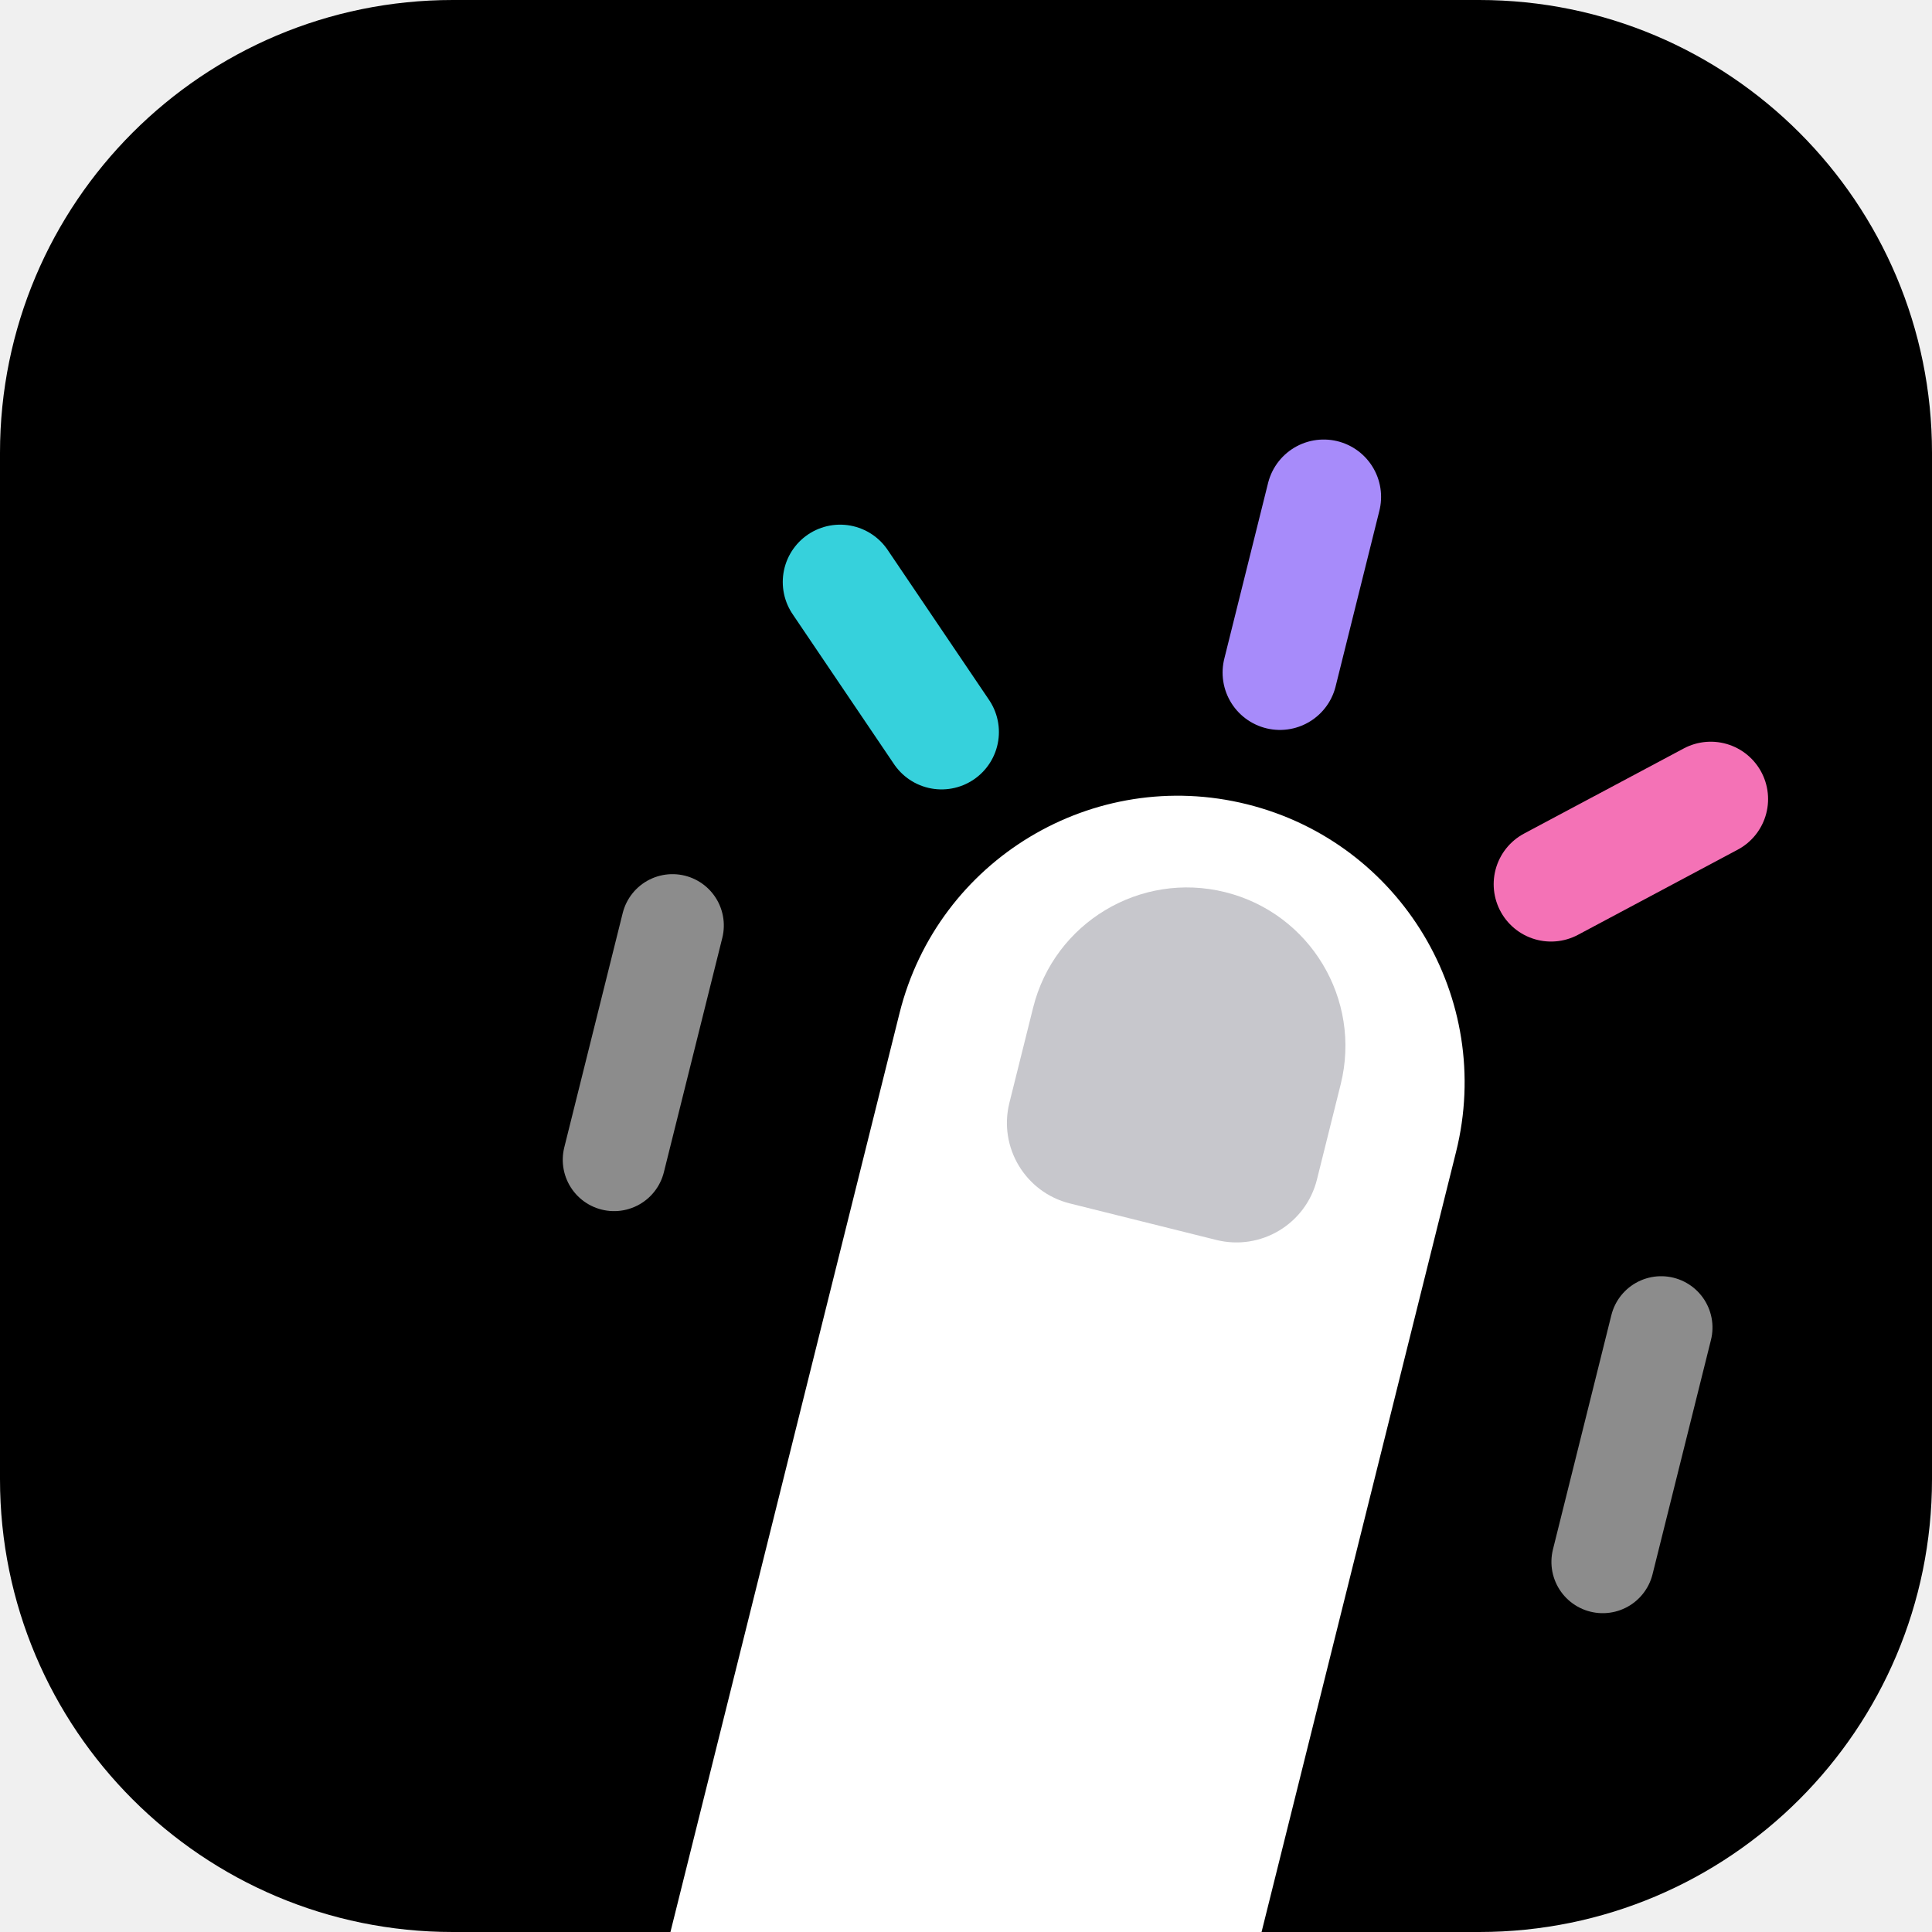
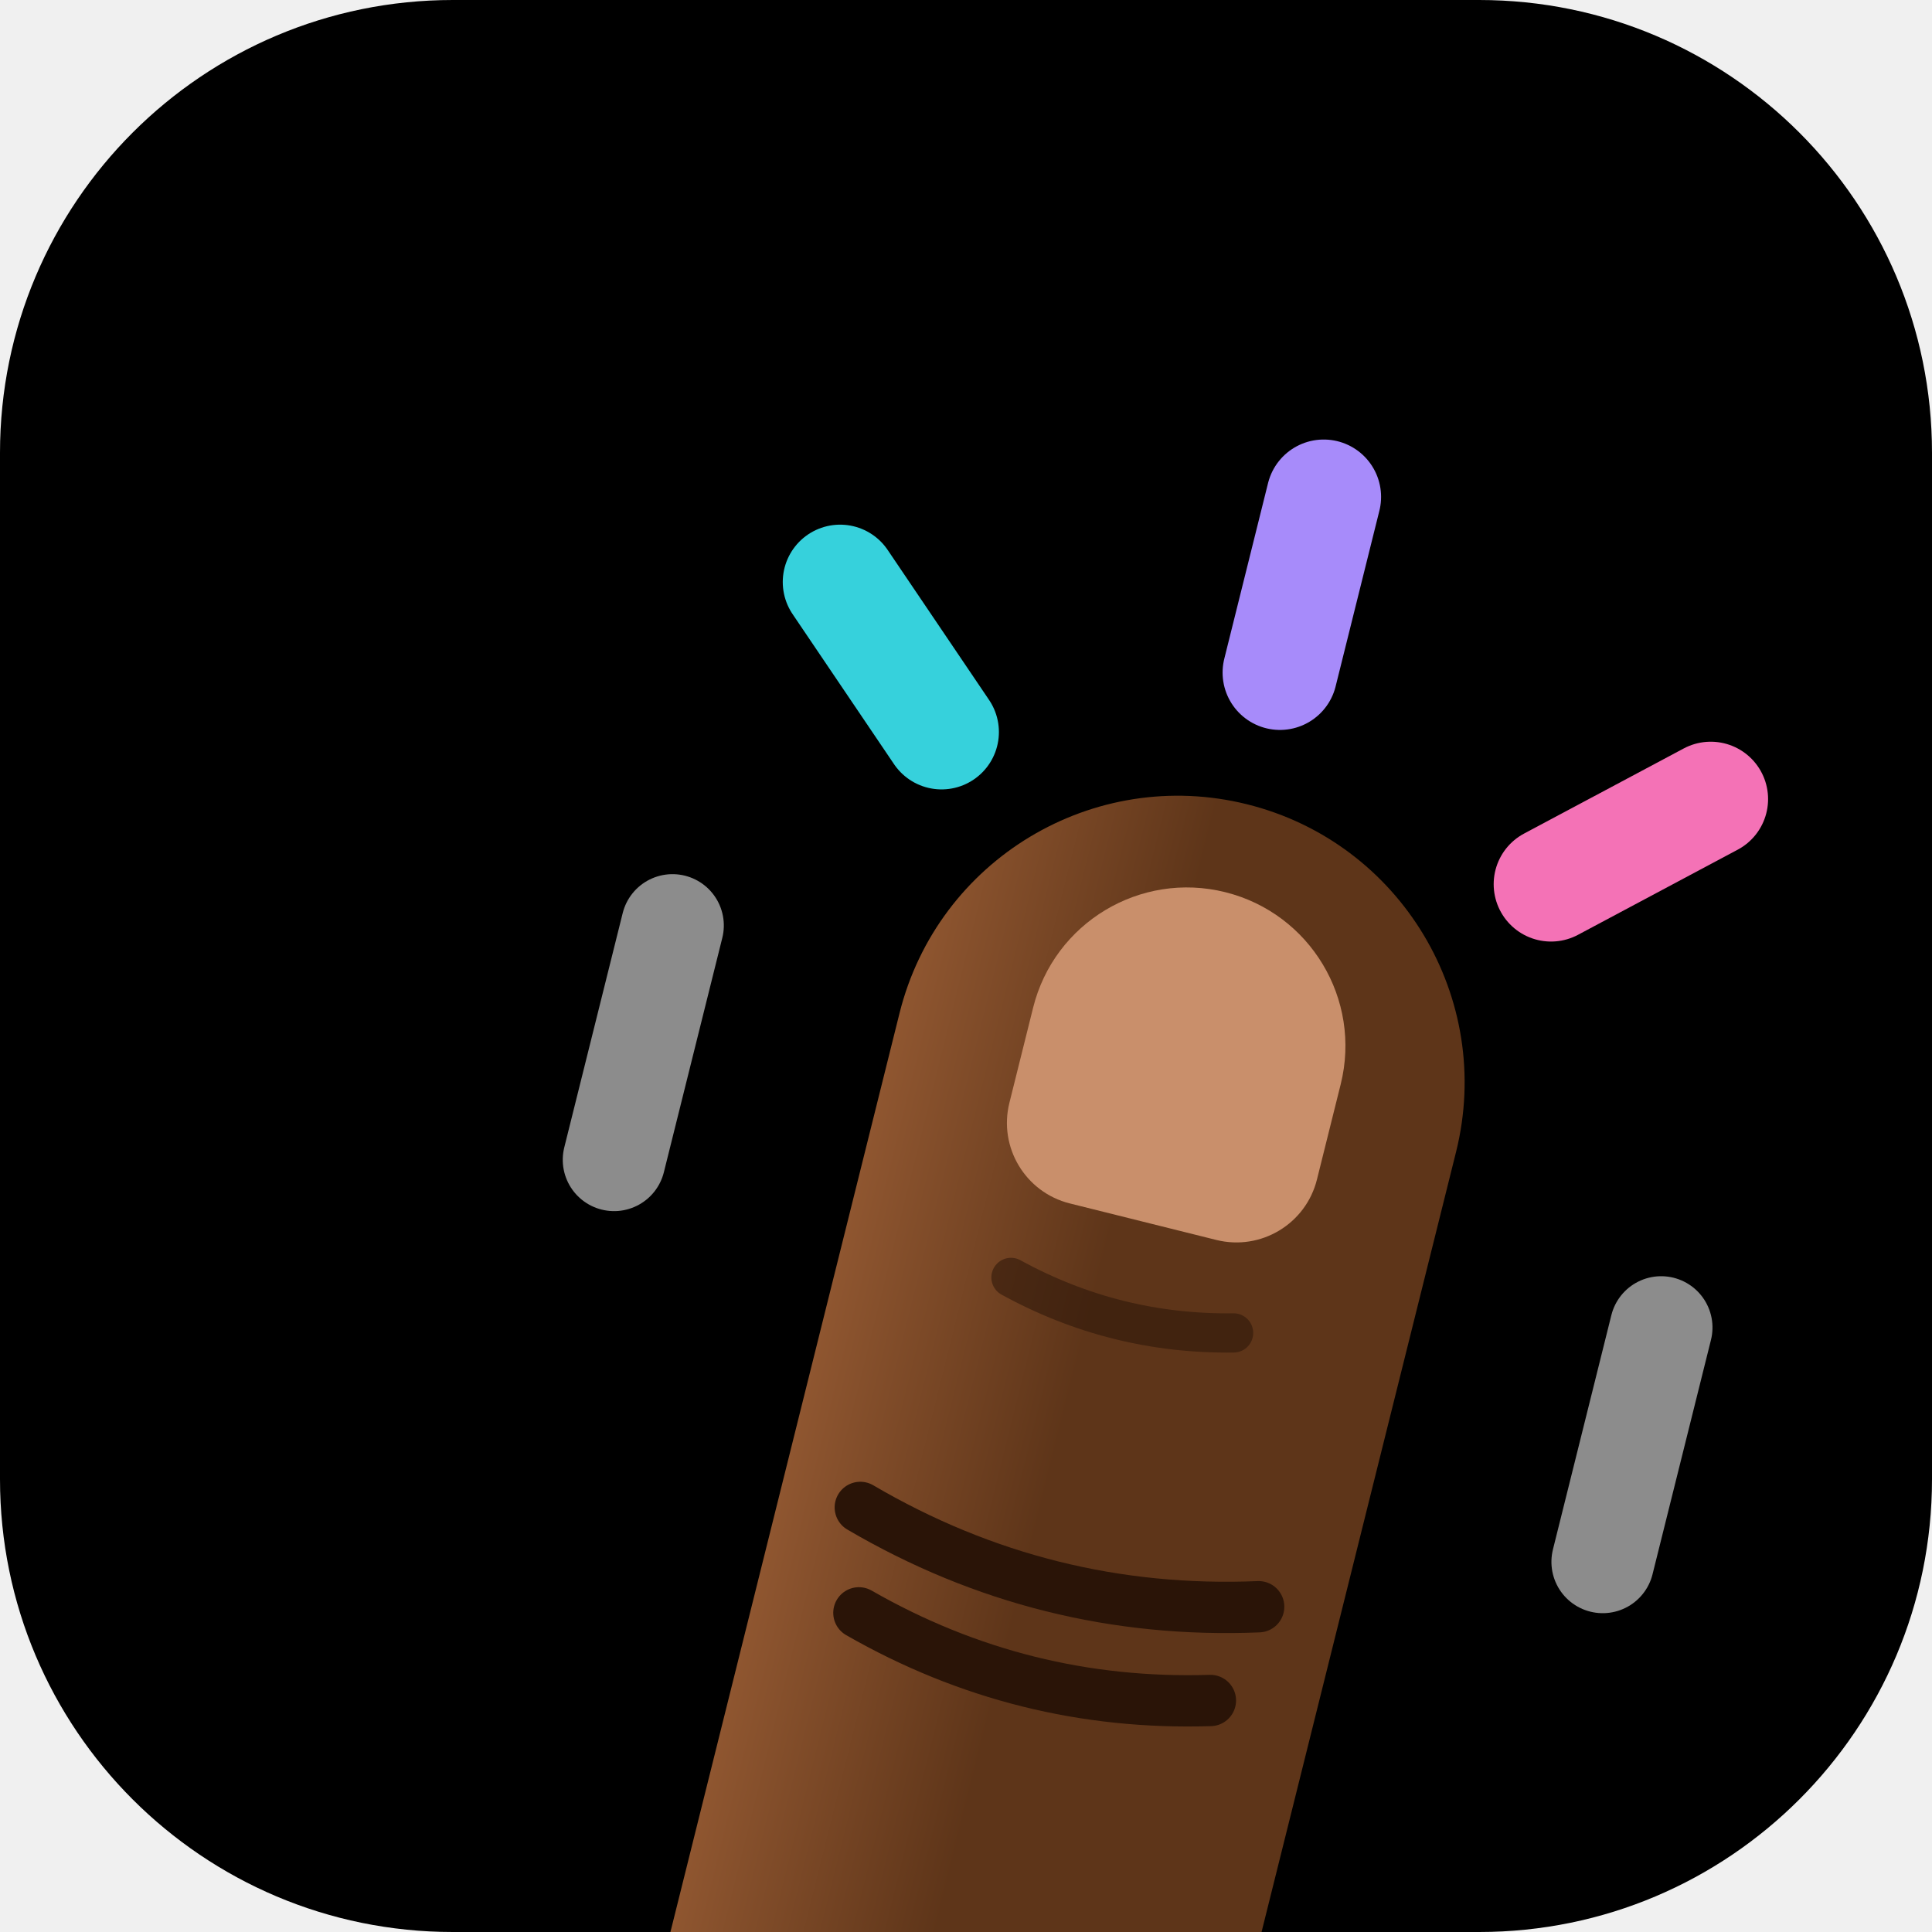
<svg xmlns="http://www.w3.org/2000/svg" viewBox="0 0 64 64">
  <defs>
    <clipPath id="s">
      <rect width="64" height="64" rx="15" />
    </clipPath>
+     <linearGradient id="skin" x1="22.5" x2="41.5" y1="0" y2="0" gradientUnits="userSpaceOnUse">
+       <stop offset="0" stop-color="#8F5630" />
+       <stop offset=".45" stop-color="#5E3519" />
+     </linearGradient>
  </defs>
  <g clip-path="url(#s)">
    <rect width="64" height="64" fill="#000" />
    <g transform="rotate(14 32 64)">
-       <path d="M22.5 72V35a9.5 9.5 0 0 1 19 0V72Z" fill="#fff" />
-       <path d="M26.75 33.75a5.25 5.25 0 0 1 10.5 0V37a2.75 2.75 0 0 1-2.75 2.75h-5A2.75 2.75 0 0 1 26.75 37Z" fill="#C7C7CC" />
+       <path d="M22.5 72V35a9.5 9.5 0 0 1 19 0V72Z" fill="url(#skin)" />
+       <path d="M26.75 33.75a5.25 5.25 0 0 1 10.5 0V37a2.75 2.75 0 0 1-2.75 2.75h-5A2.75 2.75 0 0 1 26.75 37Z" fill="#C98F6B" />
+       <g fill="none" stroke="#2A1407" stroke-linecap="round">
+         <path d="M28.2 42.6q3.8 1 7.6 0" stroke-width="1.3" opacity=".55" />
+         <path d="M25.2 51.2q6.8 2 13.6 0" stroke-width="1.7" />
+         <path d="M26 54.6q6 1.7 12 0" stroke-width="1.7" />
+       </g>
      <g stroke="#fff" stroke-width="3.4" stroke-linecap="round" opacity=".55">
        <path d="M14.5 34v8" />
        <path d="M49.5 39v8" />
      </g>
    </g>
    <g stroke-width="3.8" stroke-linecap="round">
      <path d="M31.19 24.25 27.83 19.28" stroke="#36D1DC" />
      <path d="M42.4 22.28 43.85 16.46" stroke="#A78BFA" />
      <path d="M51.38 29.29 56.67 26.47" stroke="#F472B6" />
    </g>
  </g>
</svg>
